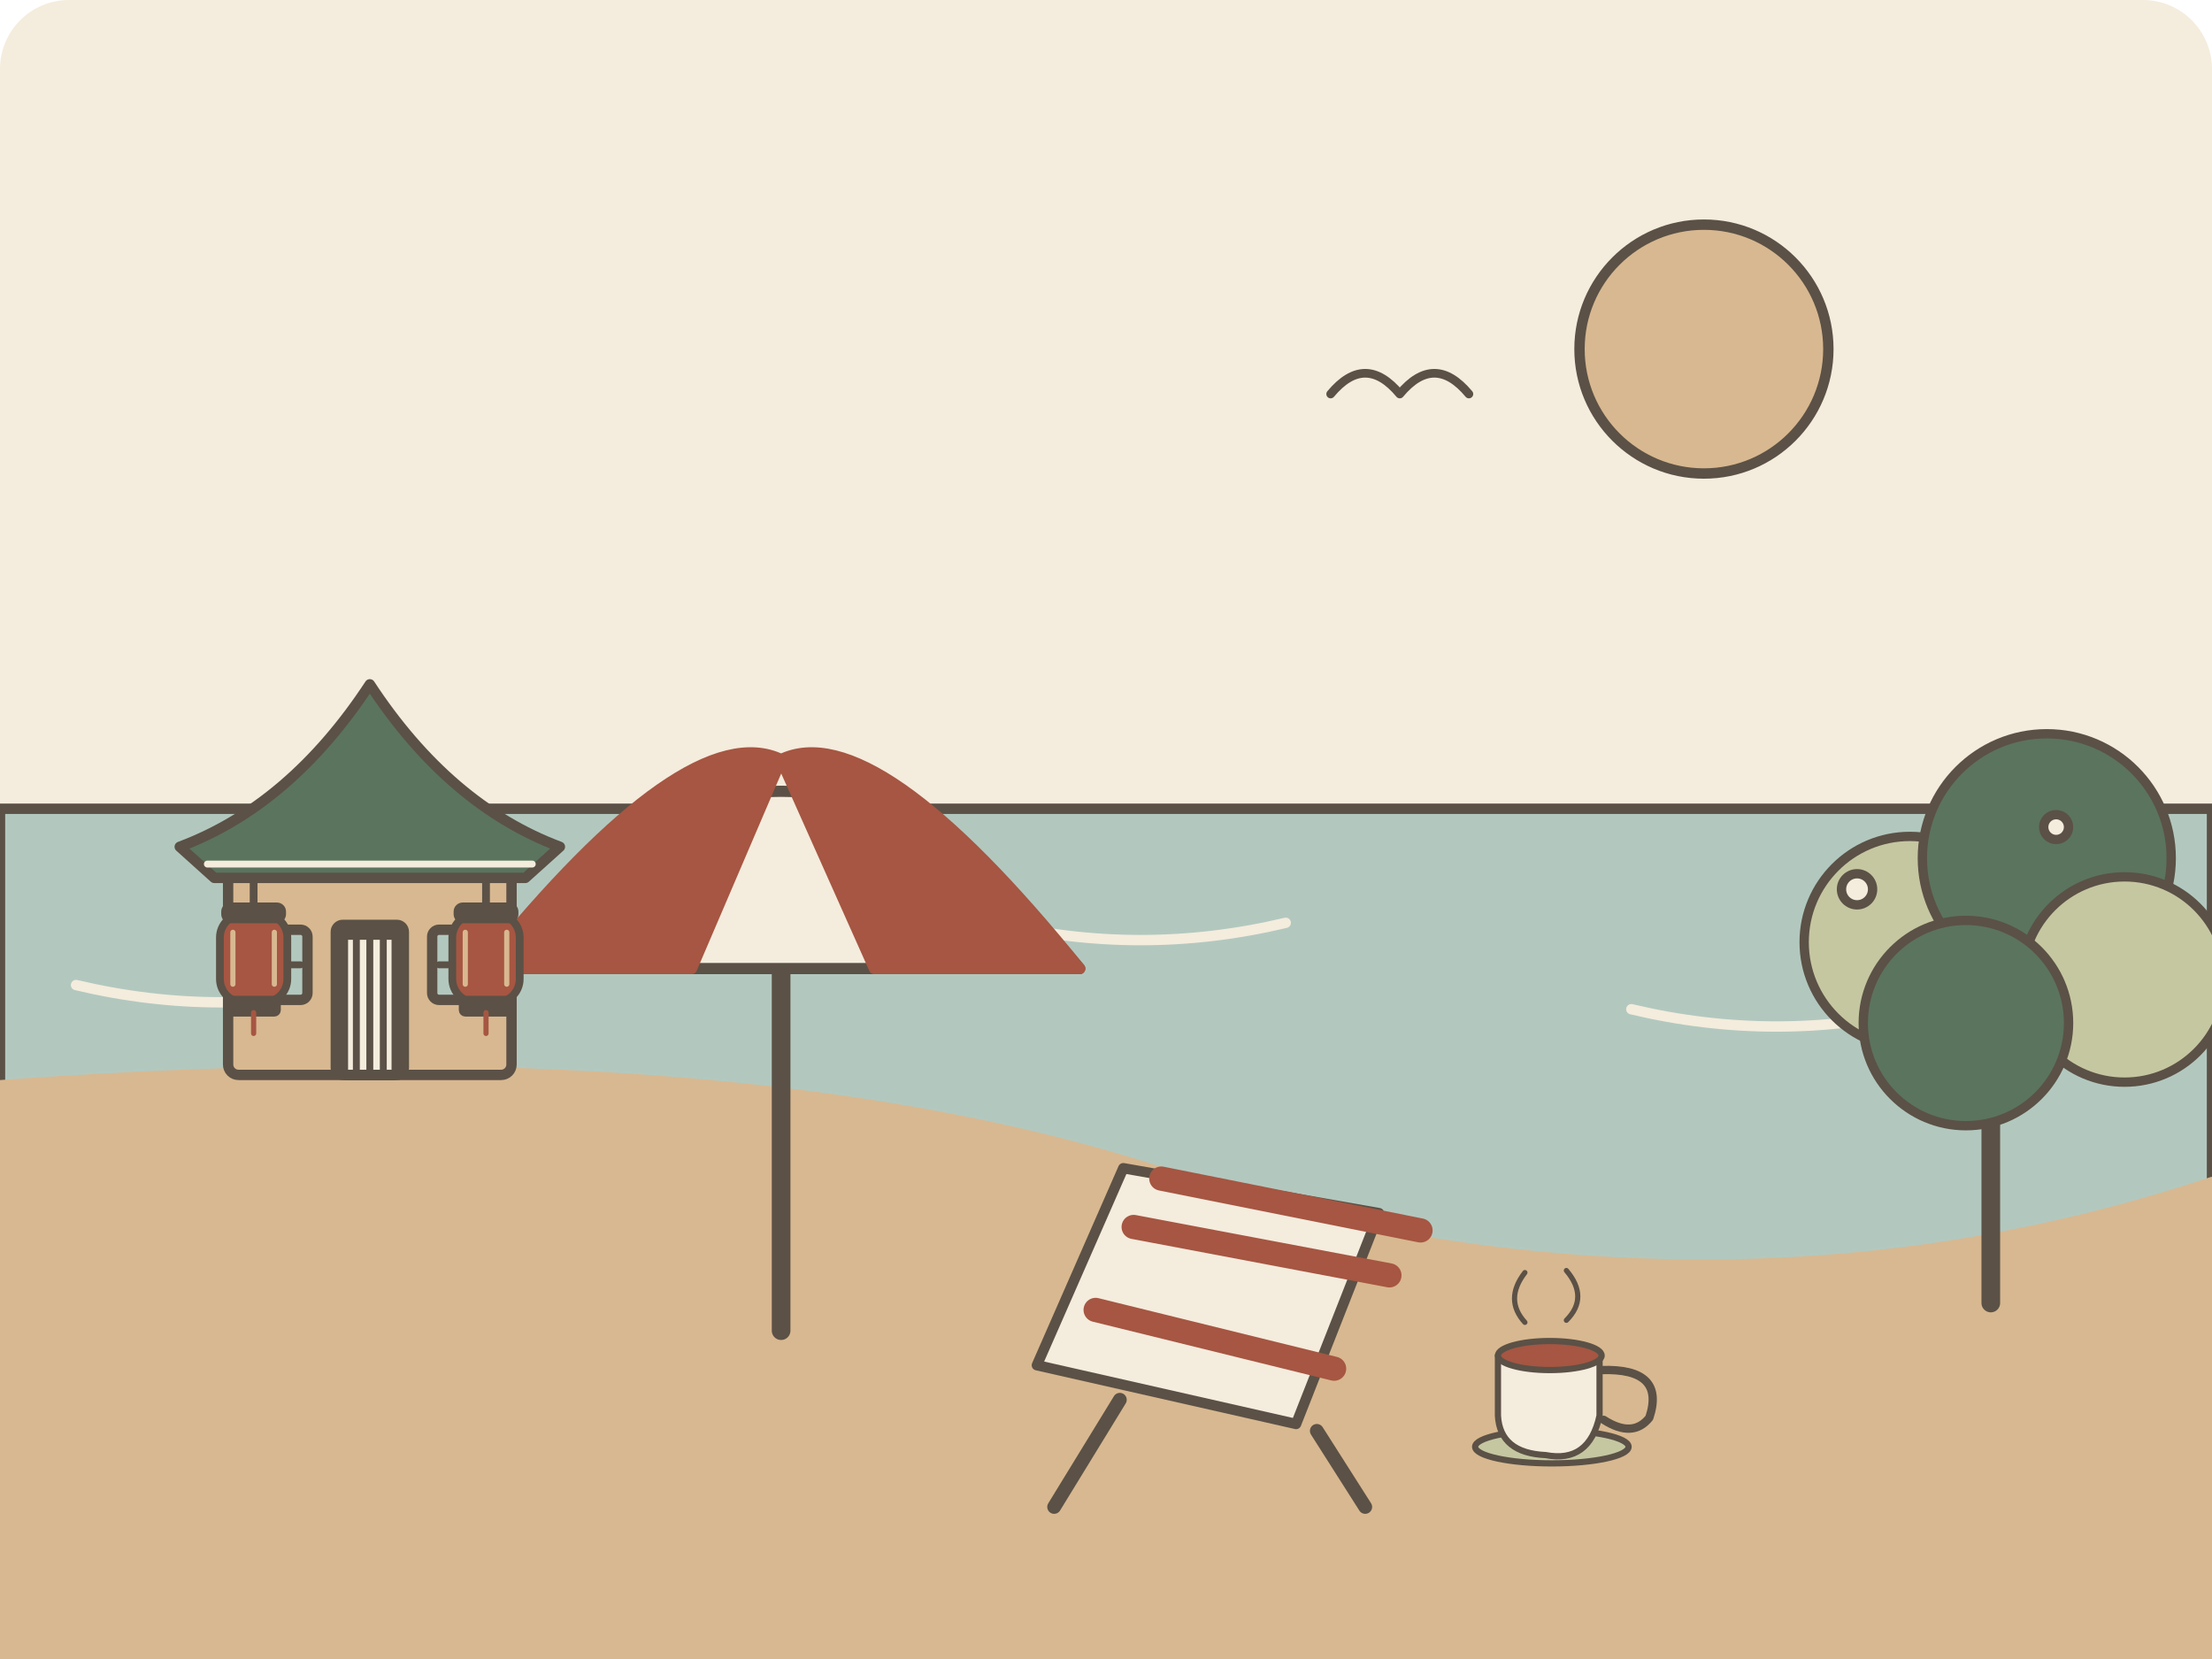
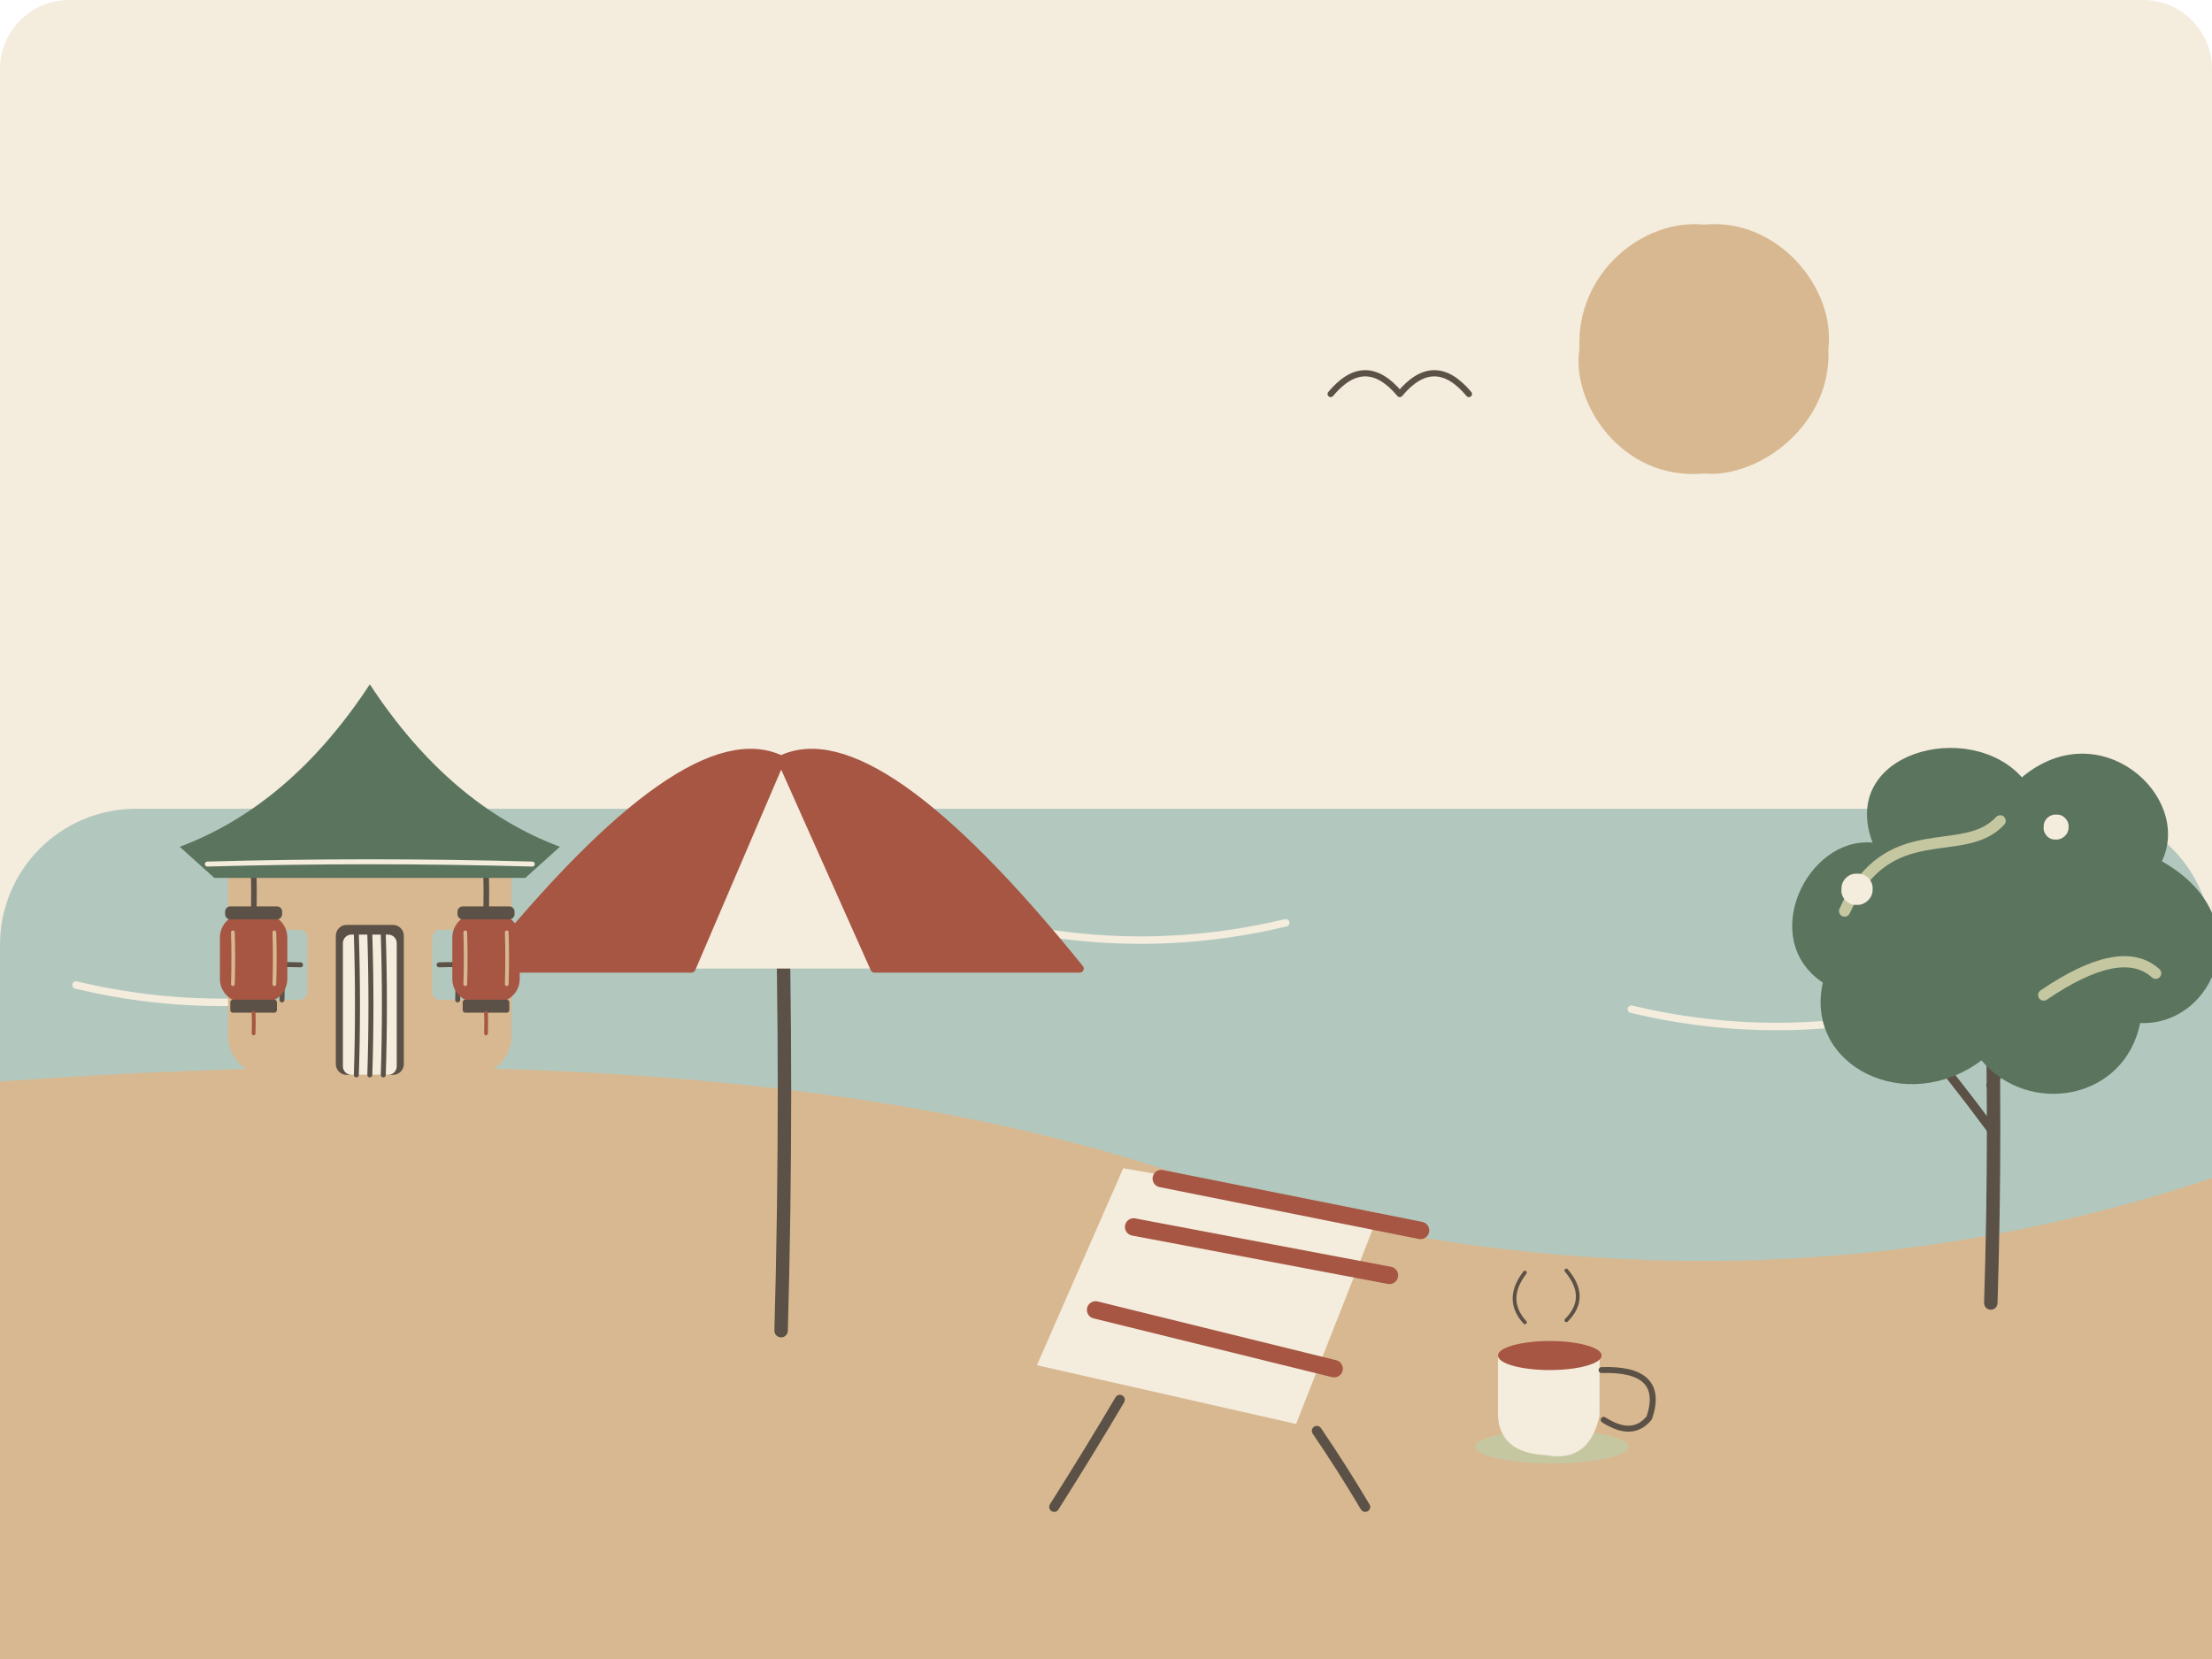
<svg xmlns="http://www.w3.org/2000/svg" width="640" height="480" viewBox="0 0 640 480" role="img" aria-labelledby="title">
  <rect width="640" height="480" rx="20" fill="#f4ecdd" />
-   <g stroke="#5b5146" stroke-width="3" stroke-linecap="round" stroke-linejoin="round">
-     <circle cx="493" cy="101" r="36" fill="#d8b890" />
+   <g stroke="none" stroke-width="2" stroke-linecap="round" stroke-linejoin="round">
+     <g transform="translate(493 101) scale(1)">
+       <path d="M0 -36C20.88 -38.16 38.16 -18 36 0C37.08 21.96 15.84 37.44 0 36C-24.12 38.16 -38.52 15.12 -36 0C-37.08 -22.32 -17.28 -37.8 0 -36Z" fill="#d8b890" stroke="none" stroke-width="2.16" stroke-linecap="round" stroke-linejoin="round" />
+     </g>
    <g transform="translate(78 88) scale(0.8)">
-       <path d="M0 23C-3 7 14-3 29 5C41-13 70-6 74 12C96 8 109 20 105 32H0Z" fill="#f4ecdd" stroke="#f4ecdd" stroke-width="3" stroke-linecap="round" stroke-linejoin="round" />
+       <path d="M0 23C-3 7 14-3 29 5C41-13 70-6 74 12C96 8 109 20 105 32H0Z" fill="#f4ecdd" stroke="#f4ecdd" stroke-width="2.16" stroke-linecap="round" stroke-linejoin="round" />
    </g>
    <g transform="translate(338 58) scale(0.55)">
-       <path d="M0 23C-3 7 14-3 29 5C41-13 70-6 74 12C96 8 109 20 105 32H0Z" fill="#f4ecdd" stroke="#f4ecdd" stroke-width="3" stroke-linecap="round" stroke-linejoin="round" />
+       <path d="M0 23C-3 7 14-3 29 5C41-13 70-6 74 12C96 8 109 20 105 32H0Z" fill="#f4ecdd" stroke="#f4ecdd" stroke-width="2.16" stroke-linecap="round" stroke-linejoin="round" />
    </g>
-     <path d="M385 114q10-12 20 0q10-12 20 0" fill="none" stroke="#5b5146" stroke-width="2.5" stroke-linecap="round" stroke-linejoin="round" />
-     <rect x="0" y="234" width="640" height="246" rx="0" fill="#b2c8bf" />
-     <path d="M0 314Q235 297 363 349Q508 386 640 342V480H0Z" fill="#d8b890" stroke="#d8b890" stroke-width="3" stroke-linecap="round" stroke-linejoin="round" />
-     <path d="M22 285q42 10 84 0m182-18q42 10 84 0m100 25q42 10 84 0" fill="none" stroke="#f4ecdd" stroke-width="3" stroke-linecap="round" stroke-linejoin="round" />
+     <path d="M385 114q10-12 20 0q10-12 20 0" fill="none" stroke="#5b5146" stroke-width="1.8" stroke-linecap="round" stroke-linejoin="round" />
+     <rect x="0" y="234" width="640" height="246" rx="39.36" fill="#b2c8bf" stroke="none" />
+     <path d="M0 314Q235 297 363 349Q508 386 640 342V480H0Z" fill="#d8b890" stroke="#d8b890" stroke-width="2.16" stroke-linecap="round" stroke-linejoin="round" />
+     <path d="M22 285q42 10 84 0m182-18q42 10 84 0m100 25q42 10 84 0" fill="none" stroke="#f4ecdd" stroke-width="2.16" stroke-linecap="round" stroke-linejoin="round" />
    <g transform="translate(226 385) scale(1.08)">
-       <path d="M0 0L0 -128" fill="none" stroke="#5b5146" stroke-width="5" stroke-linecap="round" stroke-linejoin="round" />
-       <path d="M-80-97Q0-192 80-97Z" fill="#f4ecdd" stroke="#5b5146" stroke-width="3" stroke-linecap="round" stroke-linejoin="round" />
-       <path d="M-80-97Q-25-165 0-153L-24-97ZM0-153Q25-165 80-97H25Z" fill="#a65642" stroke="#a65642" stroke-width="3" stroke-linecap="round" stroke-linejoin="round" />
+       <path d="M0 0Q1.8 -64 0 -128" fill="none" stroke="#5b5146" stroke-width="3.6" stroke-linecap="round" stroke-linejoin="round" />
+       <path d="M-80-97Q0-192 80-97Z" fill="#f4ecdd" stroke="none" stroke-width="2.16" stroke-linecap="round" stroke-linejoin="round" />
+       <path d="M-80-97Q-25-165 0-153L-24-97ZM0-153Q25-165 80-97H25Z" fill="#a65642" stroke="#a65642" stroke-width="2.16" stroke-linecap="round" stroke-linejoin="round" />
    </g>
-     <path d="M325 338L399 351L375 412L300 395Z" fill="#f4ecdd" stroke="#5b5146" stroke-width="3" stroke-linecap="round" stroke-linejoin="round" />
-     <path d="M336 341L411 356M328 355L402 369M317 379L386 396" fill="none" stroke="#a65642" stroke-width="7" stroke-linecap="round" stroke-linejoin="round" />
-     <path d="M324 405L305 436" fill="none" stroke="#5b5146" stroke-width="4" stroke-linecap="round" stroke-linejoin="round" />
-     <path d="M381 414L395 436" fill="none" stroke="#5b5146" stroke-width="4" stroke-linecap="round" stroke-linejoin="round" />
+     <path d="M325 338L399 351L375 412L300 395Z" fill="#f4ecdd" stroke="none" stroke-width="2.16" stroke-linecap="round" stroke-linejoin="round" />
+     <path d="M336 341L411 356M328 355L402 369M317 379L386 396" fill="none" stroke="#a65642" stroke-width="5.04" stroke-linecap="round" stroke-linejoin="round" />
+     <path d="M324 405Q314.996 420.234 305 436" fill="none" stroke="#5b5146" stroke-width="2.88" stroke-linecap="round" stroke-linejoin="round" />
+     <path d="M381 414Q388.352 424.804 395 436" fill="none" stroke="#5b5146" stroke-width="2.88" stroke-linecap="round" stroke-linejoin="round" />
    <g transform="translate(449 400) scale(0.6)">
-       <ellipse cx="0" cy="31" rx="37" ry="8" fill="#c5c7a1" />
-       <path d="M-26-13H23V16Q18 39-3 35Q-25 34-26 16Z" fill="#f4ecdd" stroke="#5b5146" stroke-width="3" stroke-linecap="round" stroke-linejoin="round" />
-       <path d="M24-6Q55-7 47 17Q39 27 25 18" fill="none" stroke="#5b5146" stroke-width="4" stroke-linecap="round" stroke-linejoin="round" />
-       <ellipse cx="-1" cy="-13" rx="25" ry="7" fill="#a65642" />
-       <path d="M-13-29q-10-11 0-24M7-30q11-11 0-24" fill="none" stroke="#5b5146" stroke-width="2.5" stroke-linecap="round" stroke-linejoin="round" />
+       <ellipse cx="0" cy="31" rx="37" ry="8" fill="#c5c7a1" stroke="none" />
+       <path d="M-26-13H23V16Q18 39-3 35Q-25 34-26 16Z" fill="#f4ecdd" stroke="none" stroke-width="2.16" stroke-linecap="round" stroke-linejoin="round" />
+       <path d="M24-6Q55-7 47 17Q39 27 25 18" fill="none" stroke="#5b5146" stroke-width="2.88" stroke-linecap="round" stroke-linejoin="round" />
+       <ellipse cx="-1" cy="-13" rx="25" ry="7" fill="#a65642" stroke="none" />
+       <path d="M-13-29q-10-11 0-24M7-30q11-11 0-24" fill="none" stroke="#5b5146" stroke-width="1.8" stroke-linecap="round" stroke-linejoin="round" />
    </g>
    <g transform="translate(576 377) scale(0.9)">
-       <path d="M0 0L0 -113" fill="none" stroke="#5b5146" stroke-width="6" stroke-linecap="round" stroke-linejoin="round" />
-       <path d="M0 -56L-26 -89" fill="none" stroke="#5b5146" stroke-width="4" stroke-linecap="round" stroke-linejoin="round" />
-       <path d="M0 -70L25 -109" fill="none" stroke="#5b5146" stroke-width="4" stroke-linecap="round" stroke-linejoin="round" />
-       <circle cx="-26" cy="-116" r="34" fill="#c5c7a1" />
-       <circle cx="18" cy="-143" r="40" fill="#5b745e" />
-       <circle cx="43" cy="-104" r="33" fill="#c5c7a1" />
-       <circle cx="-8" cy="-90" r="33" fill="#5b745e" />
-       <circle cx="-43" cy="-133" r="5" fill="#f4ecdd" />
-       <circle cx="21" cy="-153" r="4" fill="#f4ecdd" />
+       <path d="M0 0Q1.8 -56.5 0 -113" fill="none" stroke="#5b5146" stroke-width="4.32" stroke-linecap="round" stroke-linejoin="round" />
+       <path d="M0 -56Q-12.472 -72.864 -26 -89" fill="none" stroke="#5b5146" stroke-width="2.88" stroke-linecap="round" stroke-linejoin="round" />
+       <path d="M0 -70Q13.124 -89.85 25 -109" fill="none" stroke="#5b5146" stroke-width="2.88" stroke-linecap="round" stroke-linejoin="round" />
+       <path d="M-54-103C-75-117-59-150-38-148C-49-177-7-188 10-169C35-190 65-163 55-142C87-124 72-89 48-90C43-65 12-60-3-78C-27-60-60-76-54-103Z" fill="#5b745e" stroke="none" stroke-width="2.16" stroke-linecap="round" stroke-linejoin="round" />
+       <path d="M-47-126C-33-157-9-142 3-155M17-99Q42-116 53-106" fill="none" stroke="#c5c7a1" stroke-width="3.6" stroke-linecap="round" stroke-linejoin="round" />
+       <g transform="translate(-43 -133) scale(1)">
+         <path d="M0 -5C2.9 -5.3 5.3 -2.5 5 0C5.15 3.05 2.2 5.2 0 5C-3.35 5.3 -5.35 2.1 -5 0C-5.15 -3.1 -2.4 -5.25 0 -5Z" fill="#f4ecdd" stroke="none" stroke-width="2.16" stroke-linecap="round" stroke-linejoin="round" />
+       </g>
+       <g transform="translate(21 -153) scale(1)">
+         <path d="M0 -4C2.32 -4.24 4.24 -2 4 0C4.12 2.44 1.76 4.16 0 4C-2.68 4.24 -4.28 1.68 -4 0C-4.12 -2.48 -1.92 -4.2 0 -4Z" fill="#f4ecdd" stroke="none" stroke-width="2.16" stroke-linecap="round" stroke-linejoin="round" />
+       </g>
    </g>
    <g transform="translate(66 241) scale(1)">
-       <rect x="0" y="0" width="82" height="70" rx="3" fill="#d8b890" />
-       <rect x="31.16" y="26.6" width="19.68" height="43.4" rx="2" fill="#5b5146" />
-       <rect x="33.21" y="29.4" width="15.58" height="40.6" rx="1" fill="#f4ecdd" />
-       <path d="M37.105 29.4L37.105 70" fill="none" stroke="#5b5146" stroke-width="2" stroke-linecap="round" stroke-linejoin="round" />
-       <path d="M41 29.4L41 70" fill="none" stroke="#5b5146" stroke-width="2" stroke-linecap="round" stroke-linejoin="round" />
-       <path d="M44.895 29.4L44.895 70" fill="none" stroke="#5b5146" stroke-width="2" stroke-linecap="round" stroke-linejoin="round" />
-       <rect x="8.2" y="28" width="14.76" height="20.3" rx="2" fill="#b2c8bf" />
-       <path d="M15.58 30L15.58 48.3" fill="none" stroke="#5b5146" stroke-width="2" stroke-linecap="round" stroke-linejoin="round" />
-       <path d="M10.2 38.15L20.96 38.15" fill="none" stroke="#5b5146" stroke-width="2" stroke-linecap="round" stroke-linejoin="round" />
-       <rect x="59.04" y="28" width="14.76" height="20.3" rx="2" fill="#b2c8bf" />
-       <path d="M66.42 30L66.42 48.3" fill="none" stroke="#5b5146" stroke-width="2" stroke-linecap="round" stroke-linejoin="round" />
-       <path d="M61.04 38.15L71.8 38.15" fill="none" stroke="#5b5146" stroke-width="2" stroke-linecap="round" stroke-linejoin="round" />
+       <rect x="0" y="0" width="82" height="70" rx="11.2" fill="#d8b890" stroke="none" />
+       <rect x="31.16" y="26.6" width="19.68" height="43.4" rx="3.149" fill="#5b5146" stroke="none" />
+       <rect x="33.21" y="29.4" width="15.58" height="40.6" rx="2.493" fill="#f4ecdd" stroke="none" />
+       <path d="M37.105 29.4Q37.755 49.7 37.105 70" fill="none" stroke="#5b5146" stroke-width="1.44" stroke-linecap="round" stroke-linejoin="round" />
+       <path d="M41 29.4Q41.65 49.7 41 70" fill="none" stroke="#5b5146" stroke-width="1.44" stroke-linecap="round" stroke-linejoin="round" />
+       <path d="M44.895 29.4Q45.545 49.7 44.895 70" fill="none" stroke="#5b5146" stroke-width="1.44" stroke-linecap="round" stroke-linejoin="round" />
+       <rect x="8.2" y="28" width="14.76" height="20.3" rx="2.362" fill="#b2c8bf" stroke="none" />
+       <path d="M15.58 30Q15.873 39.15 15.58 48.3" fill="none" stroke="#5b5146" stroke-width="1.44" stroke-linecap="round" stroke-linejoin="round" />
+       <path d="M10.2 38.15Q15.58 37.999 20.96 38.15" fill="none" stroke="#5b5146" stroke-width="1.44" stroke-linecap="round" stroke-linejoin="round" />
+       <rect x="59.04" y="28" width="14.76" height="20.3" rx="2.362" fill="#b2c8bf" stroke="none" />
+       <path d="M66.42 30Q66.713 39.15 66.42 48.3" fill="none" stroke="#5b5146" stroke-width="1.44" stroke-linecap="round" stroke-linejoin="round" />
+       <path d="M61.04 38.15Q66.42 37.999 71.8 38.15" fill="none" stroke="#5b5146" stroke-width="1.44" stroke-linecap="round" stroke-linejoin="round" />
      <g transform="translate(7.38 34) scale(0.75)">
-         <path d="M0 -30L0 -14" fill="none" stroke="#5b5146" stroke-width="3" stroke-linecap="round" stroke-linejoin="round" />
-         <rect x="-13" y="-14" width="26" height="34" rx="9" fill="#a65642" />
-         <path d="M-8 -7L-8 13" fill="none" stroke="#d8b890" stroke-width="2" stroke-linecap="round" stroke-linejoin="round" />
-         <path d="M8 -7L8 13" fill="none" stroke="#d8b890" stroke-width="2" stroke-linecap="round" stroke-linejoin="round" />
-         <rect x="-11" y="-17" width="22" height="5" rx="2" fill="#5b5146" />
-         <rect x="-9" y="19" width="18" height="5" rx="1" fill="#5b5146" />
-         <path d="M0 24L0 32" fill="none" stroke="#a65642" stroke-width="2" stroke-linecap="round" stroke-linejoin="round" />
+         <path d="M0 -30Q0.256 -22 0 -14" fill="none" stroke="#5b5146" stroke-width="2.16" stroke-linecap="round" stroke-linejoin="round" />
+         <rect x="-13" y="-14" width="26" height="34" rx="9" fill="#a65642" stroke="none" />
+         <path d="M-8 -7Q-7.68 3 -8 13" fill="none" stroke="#d8b890" stroke-width="1.44" stroke-linecap="round" stroke-linejoin="round" />
+         <path d="M8 -7Q8.32 3 8 13" fill="none" stroke="#d8b890" stroke-width="1.44" stroke-linecap="round" stroke-linejoin="round" />
+         <rect x="-11" y="-17" width="22" height="5" rx="2" fill="#5b5146" stroke="none" />
+         <rect x="-9" y="19" width="18" height="5" rx="1" fill="#5b5146" stroke="none" />
+         <path d="M0 24Q0.128 28 0 32" fill="none" stroke="#a65642" stroke-width="1.44" stroke-linecap="round" stroke-linejoin="round" />
      </g>
      <g transform="translate(74.62 34) scale(0.75)">
-         <path d="M0 -30L0 -14" fill="none" stroke="#5b5146" stroke-width="3" stroke-linecap="round" stroke-linejoin="round" />
-         <rect x="-13" y="-14" width="26" height="34" rx="9" fill="#a65642" />
-         <path d="M-8 -7L-8 13" fill="none" stroke="#d8b890" stroke-width="2" stroke-linecap="round" stroke-linejoin="round" />
-         <path d="M8 -7L8 13" fill="none" stroke="#d8b890" stroke-width="2" stroke-linecap="round" stroke-linejoin="round" />
-         <rect x="-11" y="-17" width="22" height="5" rx="2" fill="#5b5146" />
-         <rect x="-9" y="19" width="18" height="5" rx="1" fill="#5b5146" />
-         <path d="M0 24L0 32" fill="none" stroke="#a65642" stroke-width="2" stroke-linecap="round" stroke-linejoin="round" />
+         <path d="M0 -30Q0.256 -22 0 -14" fill="none" stroke="#5b5146" stroke-width="2.16" stroke-linecap="round" stroke-linejoin="round" />
+         <rect x="-13" y="-14" width="26" height="34" rx="9" fill="#a65642" stroke="none" />
+         <path d="M-8 -7Q-7.68 3 -8 13" fill="none" stroke="#d8b890" stroke-width="1.44" stroke-linecap="round" stroke-linejoin="round" />
+         <path d="M8 -7Q8.32 3 8 13" fill="none" stroke="#d8b890" stroke-width="1.44" stroke-linecap="round" stroke-linejoin="round" />
+         <rect x="-11" y="-17" width="22" height="5" rx="2" fill="#5b5146" stroke="none" />
+         <rect x="-9" y="19" width="18" height="5" rx="1" fill="#5b5146" stroke="none" />
+         <path d="M0 24Q0.128 28 0 32" fill="none" stroke="#a65642" stroke-width="1.44" stroke-linecap="round" stroke-linejoin="round" />
      </g>
-       <path d="M-14 4Q18.04-8 41-43Q63.96-8 96 4L86 13H-4Z" fill="#5b745e" stroke="#5b5146" stroke-width="3" stroke-linecap="round" stroke-linejoin="round" />
-       <path d="M-6 9L88 9" fill="none" stroke="#f4ecdd" stroke-width="2" stroke-linecap="round" stroke-linejoin="round" />
+       <path d="M-14 4Q18.04-8 41-43Q63.96-8 96 4L86 13H-4Z" fill="#5b745e" stroke="none" stroke-width="2.16" stroke-linecap="round" stroke-linejoin="round" />
+       <path d="M-6 9Q41 7.684 88 9" fill="none" stroke="#f4ecdd" stroke-width="1.44" stroke-linecap="round" stroke-linejoin="round" />
    </g>
  </g>
</svg>
